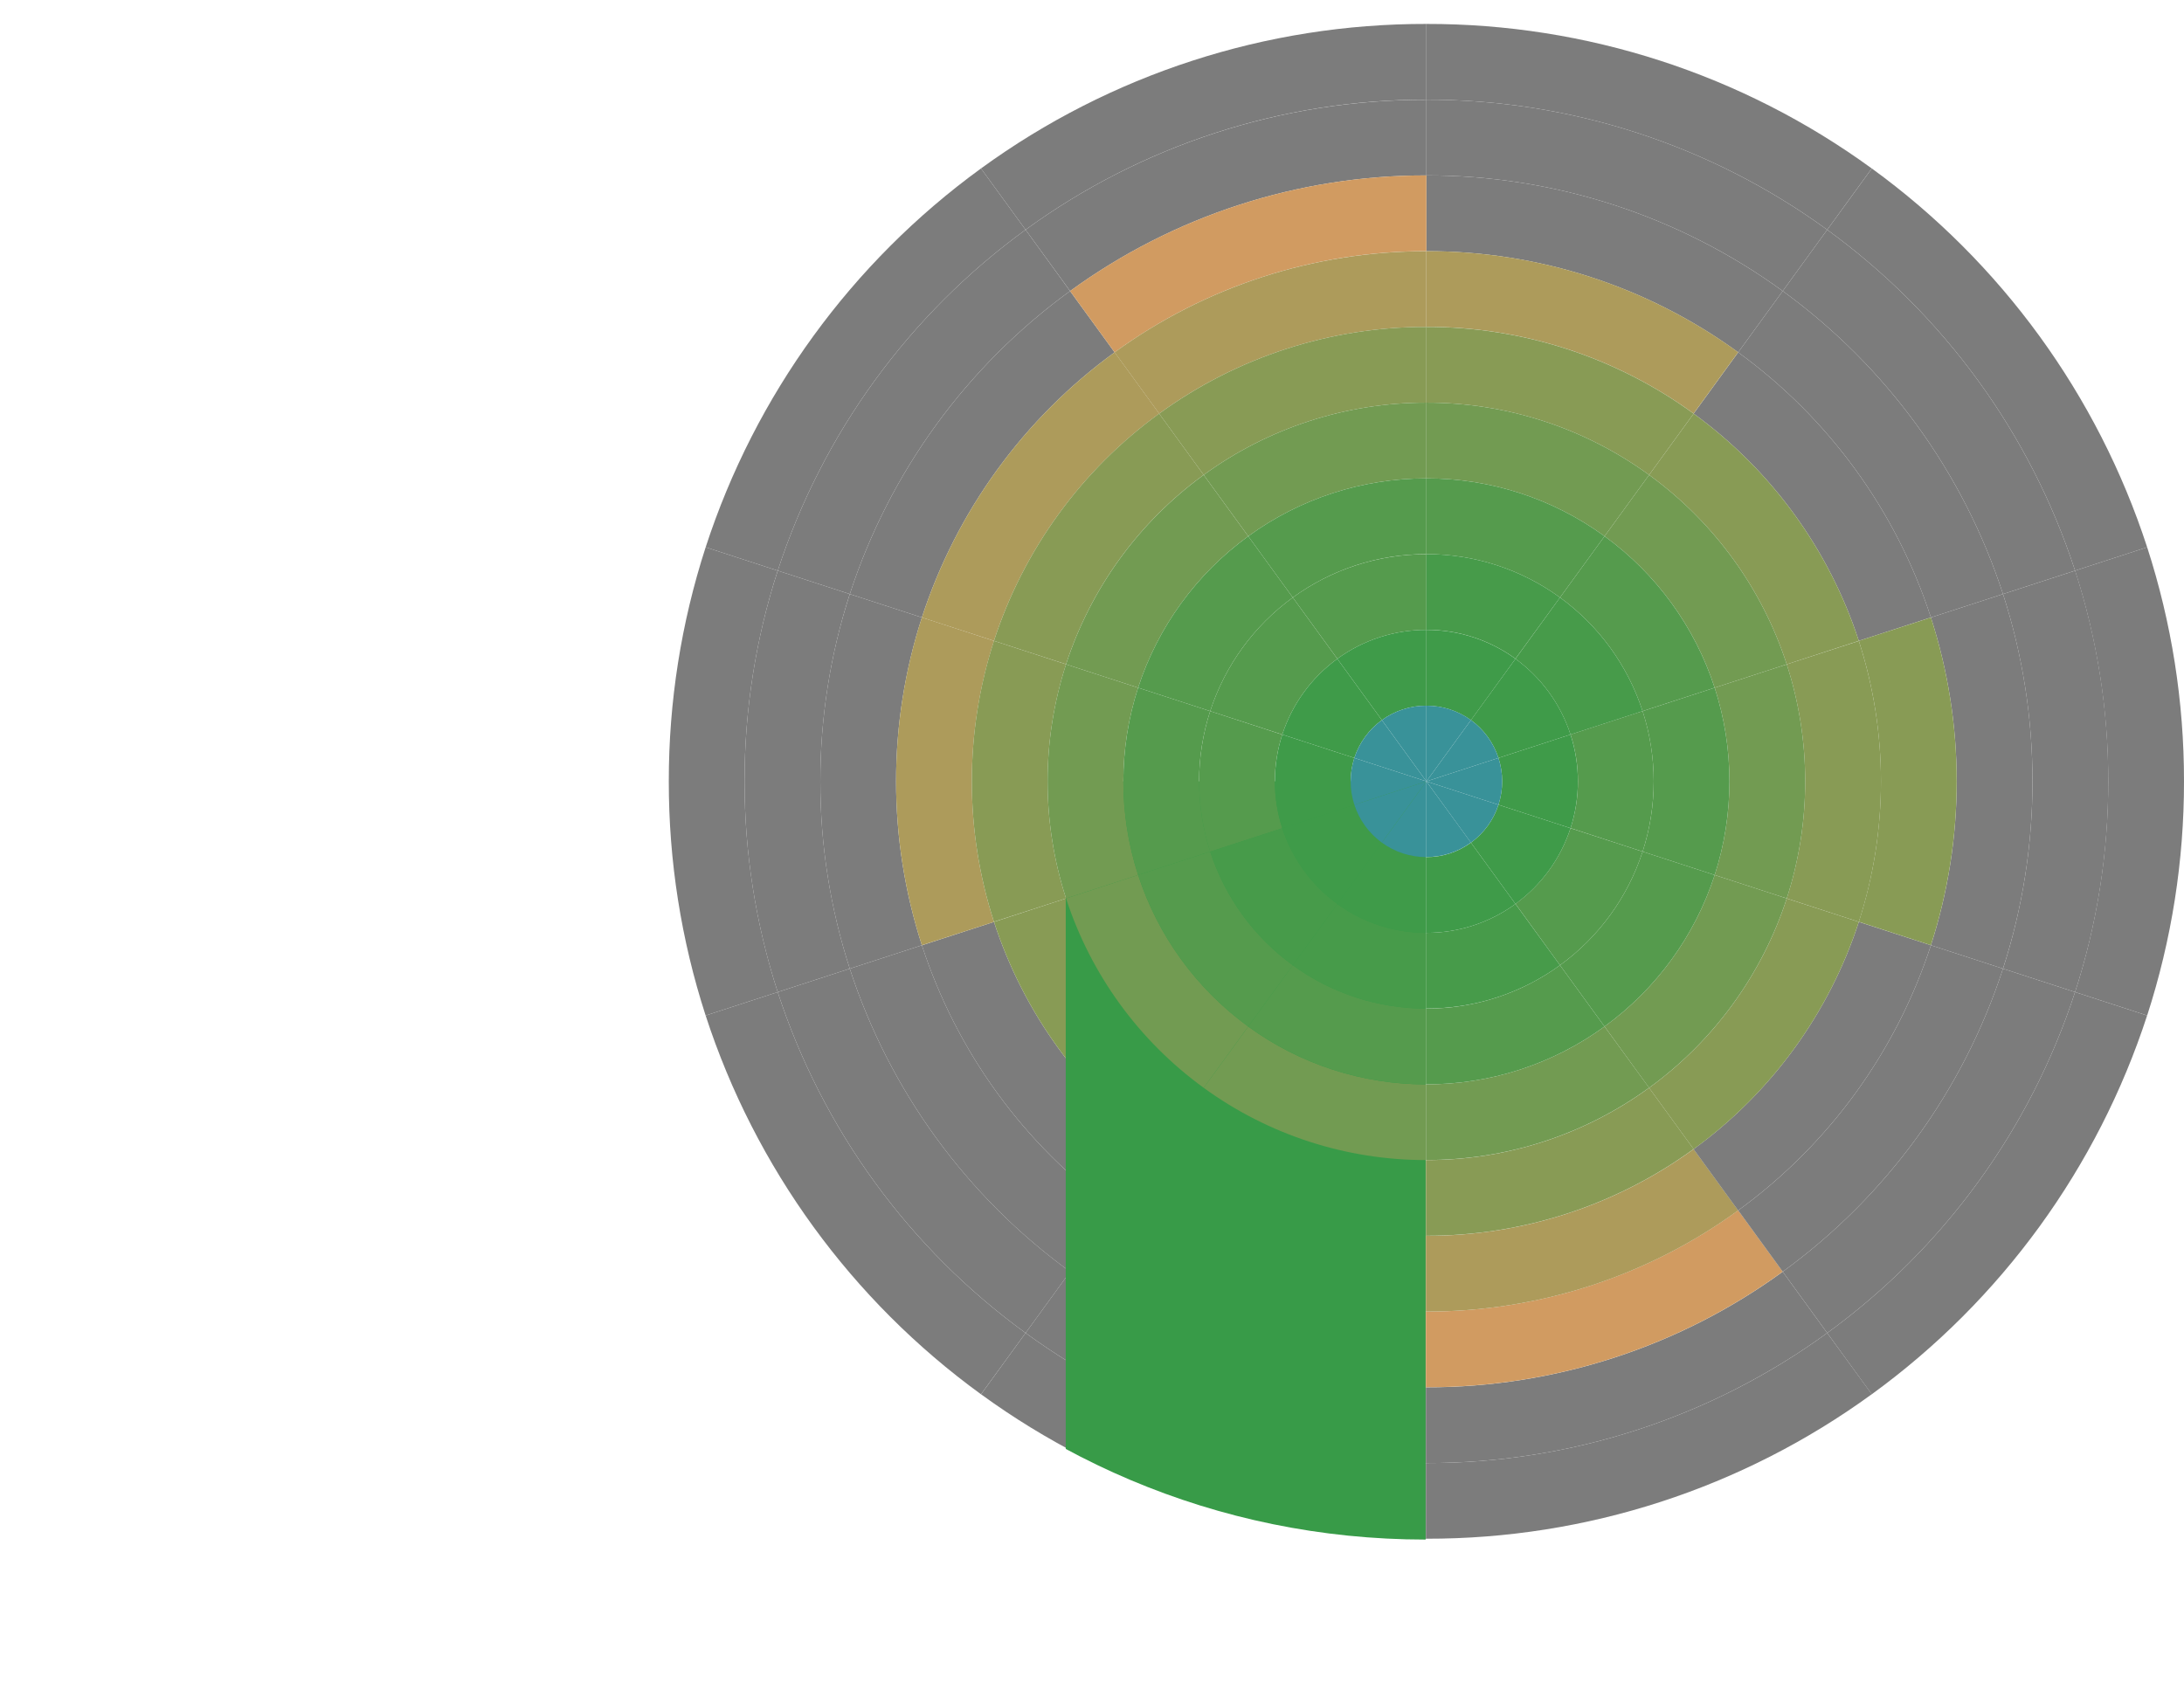
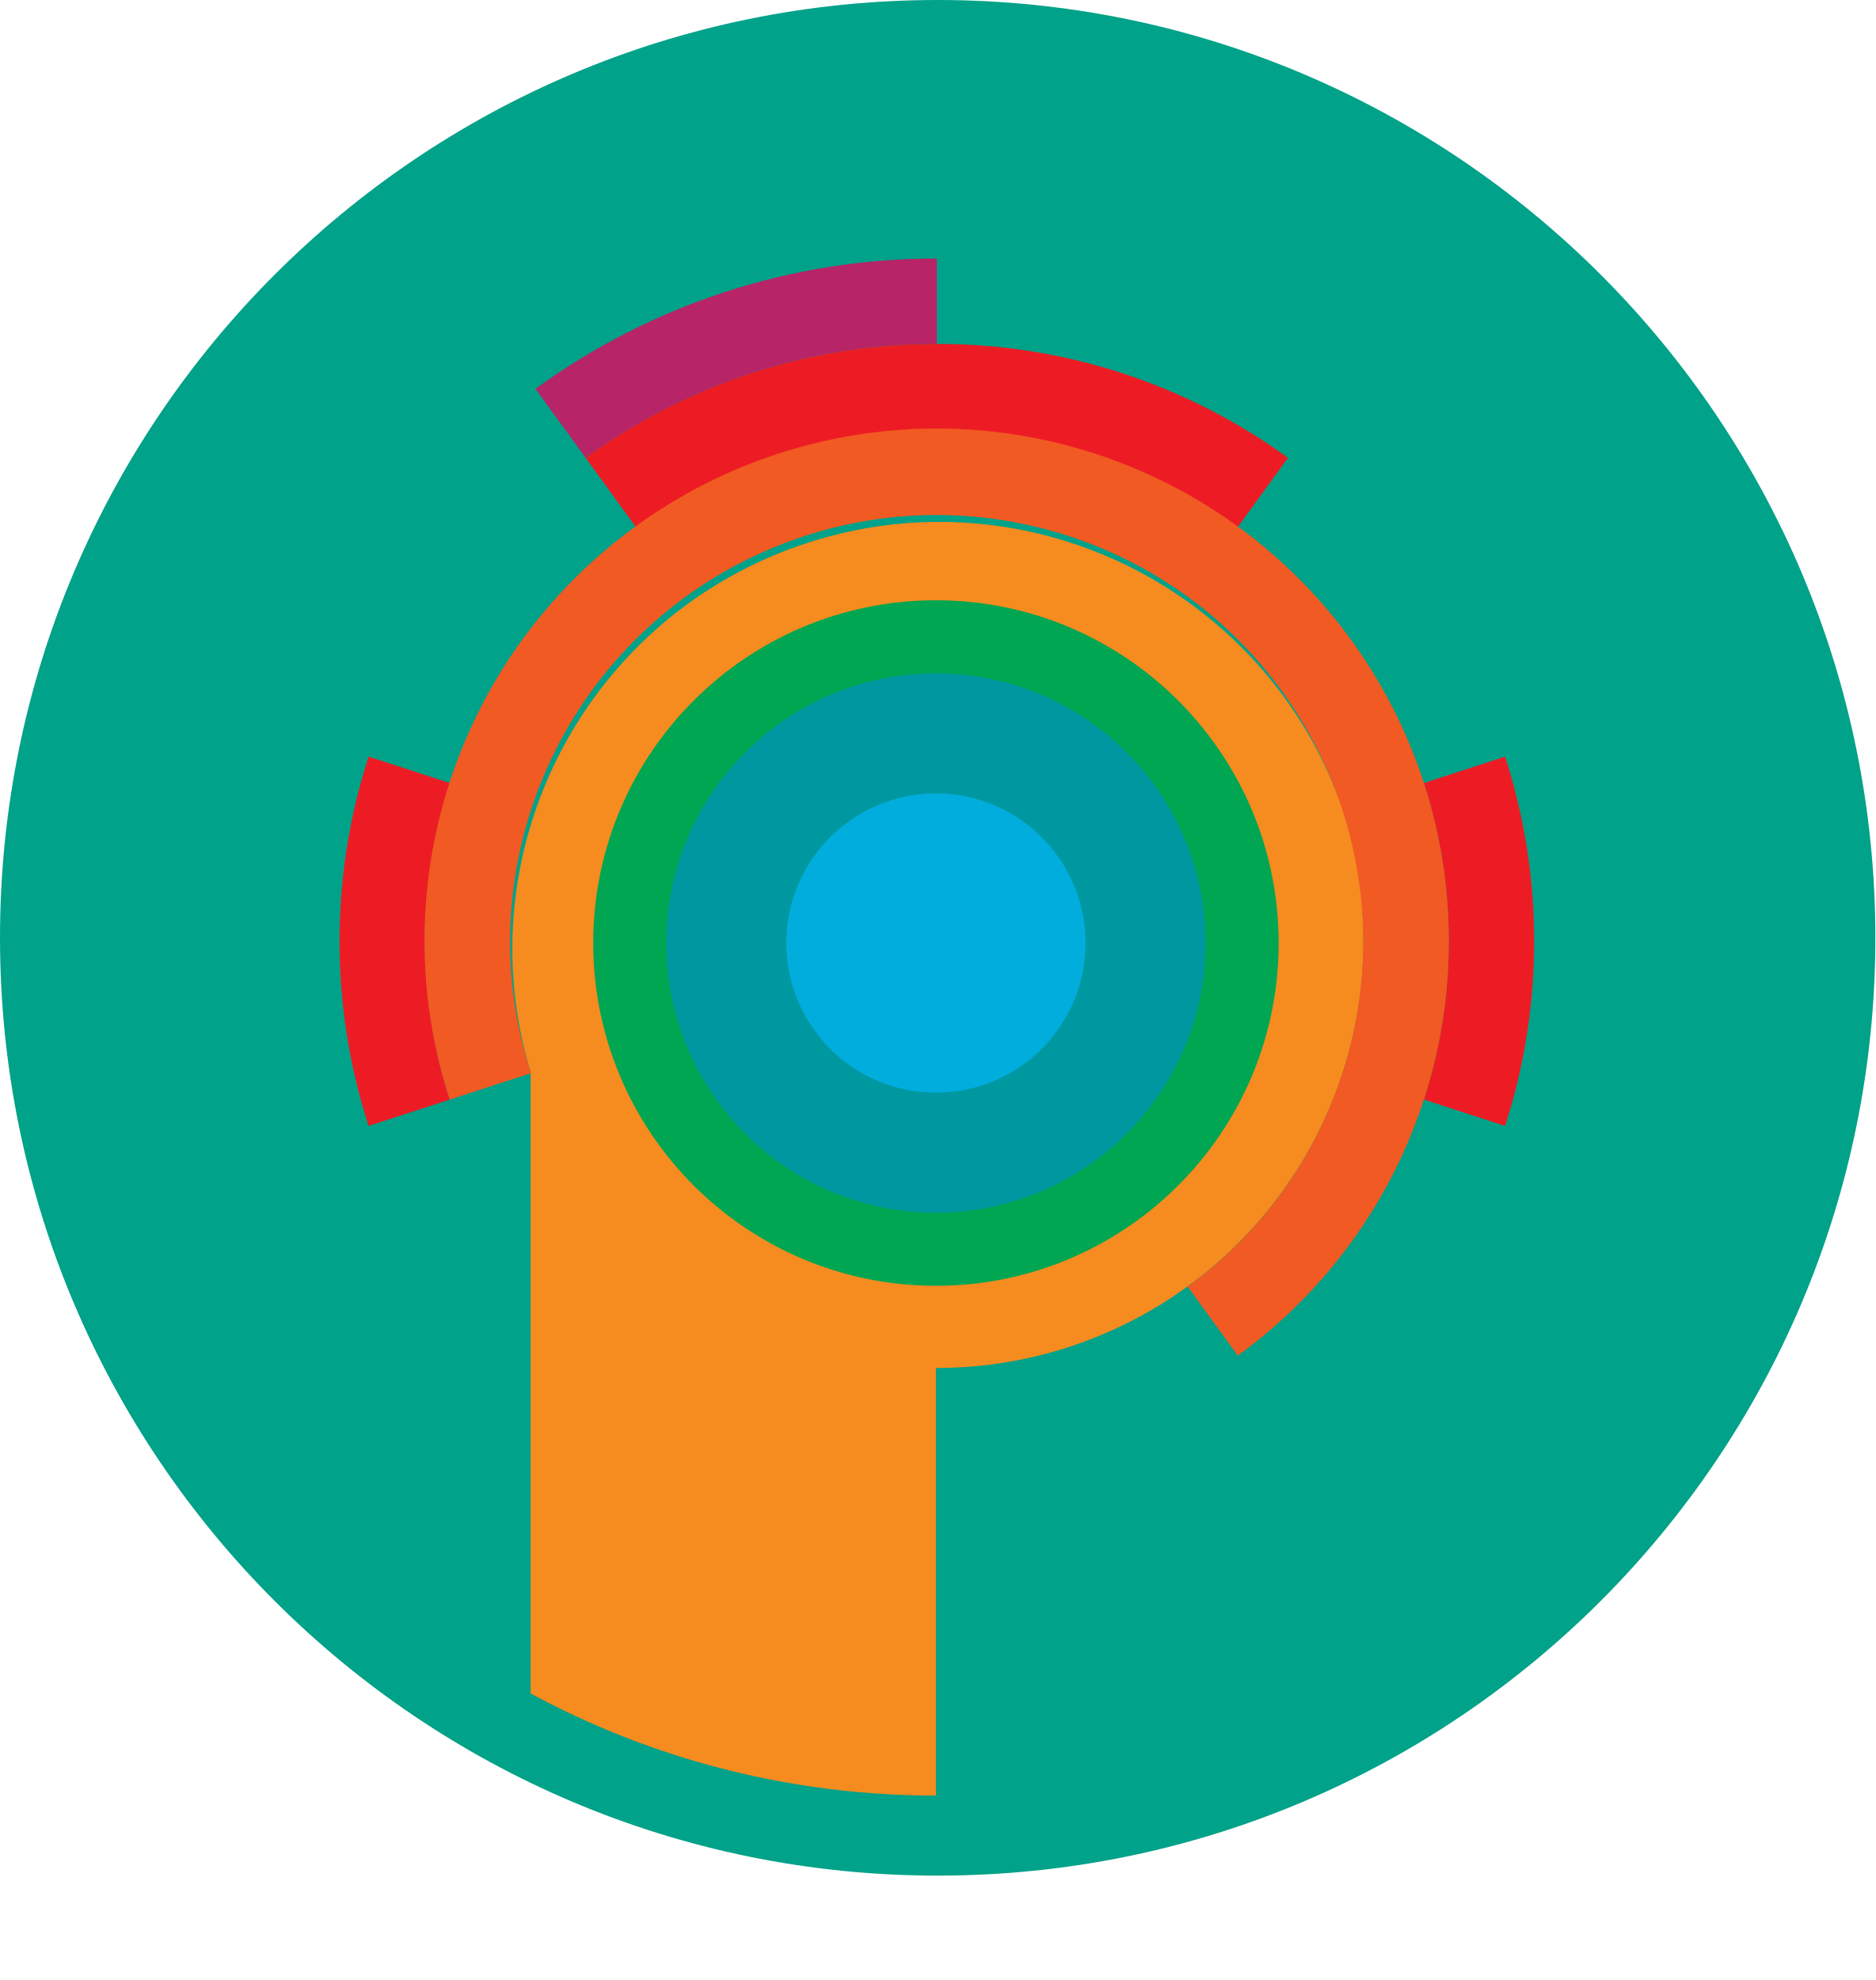
- <svg xmlns="http://www.w3.org/2000/svg" viewBox="0 0 1414 1103">
+ <svg xmlns="http://www.w3.org/2000/svg" viewBox="0 0 826 871.97">
  <defs>
-     <style>.cls-1{fill:none;}.cls-2{fill:#7c7c7c;}.cls-3{fill:#d19b61;}.cls-4{fill:#ad9b5b;}.cls-5{fill:#889b55;}.cls-6{clip-path:url(#clip-path);}.cls-7{fill:#389b48;}.cls-8{fill:#729b52;}.cls-9{fill:#559b4d;}.cls-10{fill:#479b4a;}.cls-11{fill:#3f9b49;}.cls-12{fill:#399299;}.cls-13{fill:#ca9b60;}.cls-14{fill:#c29b5f;}.cls-15{fill:#bb9b5d;}.cls-16{fill:#b49b5c;}.cls-17{fill:#a59b5a;}.cls-18{fill:#9e9b59;}.cls-19{fill:#979b57;}.cls-20{fill:#8f9b56;}.cls-21{fill:#819b54;}.cls-22{fill:#7a9b53;}.cls-23{fill:#6b9b50;}.cls-24{fill:#649b4f;}.cls-25{fill:#5c9b4e;}.cls-26{fill:#4e9b4c;}</style>
-     <clipPath id="clip-path" transform="translate(432 15)">
-       <circle class="cls-1" cx="491" cy="491" r="491" />
+     <style>.cls-1{fill:none;}.cls-2{fill:#00a289;}.cls-3{clip-path:url(#clip-path);}.cls-4{fill:#f68b1f;}.cls-5{fill:#b72467;}.cls-6{fill:#ed1c24;}.cls-7{fill:#f15a22;}.cls-8{fill:#00a651;}.cls-9{fill:#0098a0;}.cls-10{fill:#00addc;}</style>
+     <clipPath id="clip-path">
+       <circle class="cls-1" cx="412.23" cy="414.53" r="376.22" />
    </clipPath>
  </defs>
  <g id="Layer_2" data-name="Layer 2">
    <g id="Layer_1-2" data-name="Layer 1">
-       <path class="cls-2" d="M203.13,887.91,232,848.22A442,442,0,0,1,71.52,627.46L24.85,642.62A491.13,491.13,0,0,0,203.13,887.91Z" transform="translate(432 15)" />
-       <path class="cls-2" d="M24.87,339.38l46.67,15.17A442,442,0,0,1,232,133.78L203.13,94.09A491.09,491.09,0,0,0,24.87,339.38Z" transform="translate(432 15)" />
-       <path class="cls-2" d="M203.13,94.09,232,133.78A439.51,439.51,0,0,1,491.5,49.55V.5A488.43,488.43,0,0,0,203.13,94.09Z" transform="translate(432 15)" />
-       <path class="cls-2" d="M491.5.5V49.55A439.6,439.6,0,0,1,751,133.78l28.84-39.69A488.43,488.43,0,0,0,491.5.5Z" transform="translate(432 15)" />
-       <path class="cls-2" d="M779.87,94.09,751,133.78A442,442,0,0,1,911.48,354.54l46.67-15.16A491.13,491.13,0,0,0,779.87,94.09Z" transform="translate(432 15)" />
-       <path class="cls-2" d="M982,491a490.66,490.66,0,0,0-23.85-151.62l-46.67,15.16a444.17,444.17,0,0,1,0,272.91l46.67,15.17A491,491,0,0,0,982,491Z" transform="translate(432 15)" />
-       <path class="cls-2" d="M958.13,642.62l-46.67-15.17A442,442,0,0,1,751,848.22l28.84,39.69A491.09,491.09,0,0,0,958.13,642.62Z" transform="translate(432 15)" />
-       <path class="cls-2" d="M491.5,932.45v49a488.43,488.43,0,0,0,288.37-93.59L751,848.22A439.51,439.51,0,0,1,491.5,932.45Z" transform="translate(432 15)" />
-       <path class="cls-2" d="M1,491A490.66,490.66,0,0,0,24.85,642.62l46.67-15.16a444.17,444.17,0,0,1,0-272.91L24.87,339.38A491,491,0,0,0,1,491Z" transform="translate(432 15)" />
-       <path class="cls-2" d="M232,848.22l-28.84,39.69A488.43,488.43,0,0,0,491.5,981.5v-49A439.6,439.6,0,0,1,232,848.22Z" transform="translate(432 15)" />
-       <path class="cls-2" d="M260.8,808.53,232,848.22A439.6,439.6,0,0,0,491.5,932.45V883.4A390.85,390.85,0,0,1,260.8,808.53Z" transform="translate(432 15)" />
-       <path class="cls-2" d="M232,848.22l28.83-39.69A392.89,392.89,0,0,1,118.18,612.3L71.52,627.46A442,442,0,0,0,232,848.22Z" transform="translate(432 15)" />
-       <path class="cls-2" d="M50.05,491A441.67,441.67,0,0,0,71.52,627.46l46.66-15.16a394.89,394.89,0,0,1,0-242.59L71.54,354.55A441.62,441.62,0,0,0,50.05,491Z" transform="translate(432 15)" />
-       <path class="cls-2" d="M71.54,354.55l46.66,15.16A392.88,392.88,0,0,1,260.8,173.47L232,133.78A442,442,0,0,0,71.54,354.55Z" transform="translate(432 15)" />
-       <path class="cls-2" d="M232,133.78l28.83,39.69A390.73,390.73,0,0,1,491.5,98.6v-49A439.51,439.51,0,0,0,232,133.78Z" transform="translate(432 15)" />
-       <path class="cls-2" d="M491.5,49.55V98.6a390.85,390.85,0,0,1,230.7,74.87L751,133.78A439.6,439.6,0,0,0,491.5,49.55Z" transform="translate(432 15)" />
-       <path class="cls-2" d="M933,491a441.67,441.67,0,0,0-21.47-136.46L864.82,369.7a394.89,394.89,0,0,1,0,242.59l46.66,15.16A441.62,441.62,0,0,0,933,491Z" transform="translate(432 15)" />
-       <path class="cls-2" d="M911.46,627.45,864.8,612.29A392.88,392.88,0,0,1,722.2,808.53L751,848.22A442,442,0,0,0,911.46,627.45Z" transform="translate(432 15)" />
-       <path class="cls-2" d="M491.5,883.4v49.05A439.51,439.51,0,0,0,751,848.22L722.2,808.53A390.73,390.73,0,0,1,491.5,883.4Z" transform="translate(432 15)" />
-       <path class="cls-2" d="M751,133.78,722.2,173.47A392.89,392.89,0,0,1,864.82,369.7l46.66-15.16A442,442,0,0,0,751,133.78Z" transform="translate(432 15)" />
-       <path class="cls-2" d="M260.8,808.53l28.84-39.69A343.79,343.79,0,0,1,164.87,597.13L118.18,612.3A392.89,392.89,0,0,0,260.8,808.53Z" transform="translate(432 15)" />
-       <path class="cls-2" d="M99.1,491a392.68,392.68,0,0,0,19.08,121.3l46.69-15.17a345.29,345.29,0,0,1,0-212.26L118.2,369.71A392.62,392.62,0,0,0,99.1,491Z" transform="translate(432 15)" />
-       <path class="cls-2" d="M118.2,369.71l46.66,15.16A343.77,343.77,0,0,1,289.64,213.16L260.8,173.47A392.88,392.88,0,0,0,118.2,369.71Z" transform="translate(432 15)" />
-       <path class="cls-2" d="M491.5,98.6v49.05a341.93,341.93,0,0,1,201.86,65.51l28.84-39.69A390.85,390.85,0,0,0,491.5,98.6Z" transform="translate(432 15)" />
-       <path class="cls-2" d="M722.2,173.47l-28.84,39.69A343.79,343.79,0,0,1,818.13,384.87l46.69-15.17A392.89,392.89,0,0,0,722.2,173.47Z" transform="translate(432 15)" />
-       <path class="cls-2" d="M883.9,491a392.68,392.68,0,0,0-19.08-121.3l-46.69,15.17a345.29,345.29,0,0,1,0,212.26l46.66,15.16A392.62,392.62,0,0,0,883.9,491Z" transform="translate(432 15)" />
-       <path class="cls-3" d="M491.5,834.35v49a390.73,390.73,0,0,0,230.7-74.87l-28.84-39.69A341.93,341.93,0,0,1,491.5,834.35Z" transform="translate(432 15)" />
-       <path class="cls-2" d="M864.8,612.29l-46.66-15.16A343.77,343.77,0,0,1,693.36,768.84l28.84,39.69A392.88,392.88,0,0,0,864.8,612.29Z" transform="translate(432 15)" />
-       <path class="cls-3" d="M289.64,768.84,260.8,808.53A390.85,390.85,0,0,0,491.5,883.4v-49A341.93,341.93,0,0,1,289.64,768.84Z" transform="translate(432 15)" />
-       <path class="cls-2" d="M289.64,768.84l28.84-39.69A294.61,294.61,0,0,1,211.54,582l-46.67,15.16A343.79,343.79,0,0,0,289.64,768.84Z" transform="translate(432 15)" />
-       <path class="cls-4" d="M164.86,384.87,211.52,400a294.59,294.59,0,0,1,107-147.17l-28.84-39.7A343.77,343.77,0,0,0,164.86,384.87Z" transform="translate(432 15)" />
-       <path class="cls-2" d="M693.36,213.16l-28.84,39.69A294.61,294.61,0,0,1,771.46,400l46.67-15.16A343.79,343.79,0,0,0,693.36,213.16Z" transform="translate(432 15)" />
-       <path class="cls-4" d="M491.5,785.3v49.05a341.93,341.93,0,0,0,201.86-65.51l-28.84-39.7A293,293,0,0,1,491.5,785.3Z" transform="translate(432 15)" />
-       <path class="cls-2" d="M818.14,597.13,771.48,582a294.59,294.59,0,0,1-107,147.17l28.84,39.7A343.77,343.77,0,0,0,818.14,597.13Z" transform="translate(432 15)" />
-       <path class="cls-4" d="M318.48,729.15l-28.84,39.69A341.93,341.93,0,0,0,491.5,834.35V785.3A293.1,293.1,0,0,1,318.48,729.15Z" transform="translate(432 15)" />
-       <path class="cls-5" d="M318.48,729.15l28.83-39.7A245.45,245.45,0,0,1,258.2,566.8L211.54,582A294.61,294.61,0,0,0,318.48,729.15Z" transform="translate(432 15)" />
-       <path class="cls-5" d="M635.69,689.45a244.17,244.17,0,0,1-144.19,46.8v49a293,293,0,0,0,173-56.16Z" transform="translate(432 15)" />
-       <path class="cls-5" d="M347.31,689.45l-28.83,39.7a293.1,293.1,0,0,0,173,56.15v-49A244.24,244.24,0,0,1,347.31,689.45Z" transform="translate(432 15)" />
-       <g class="cls-6">
-         <rect class="cls-7" x="690" y="506" width="233" height="597" />
-         <path class="cls-3" d="M260.8,173.47l28.84,39.69A341.93,341.93,0,0,1,491.5,147.65V98.6A390.73,390.73,0,0,0,260.8,173.47Z" transform="translate(432 15)" />
-         <path class="cls-4" d="M211.52,400l-46.66-15.16a345.29,345.29,0,0,0,0,212.26L211.54,582a295.91,295.91,0,0,1,0-181.94Z" transform="translate(432 15)" />
-         <path class="cls-4" d="M289.64,213.16l28.84,39.7a293,293,0,0,1,173-56.16v-49A341.93,341.93,0,0,0,289.64,213.16Z" transform="translate(432 15)" />
-         <path class="cls-4" d="M491.5,147.65v49a293.1,293.1,0,0,1,173,56.15l28.84-39.69A341.93,341.93,0,0,0,491.5,147.65Z" transform="translate(432 15)" />
-         <path class="cls-5" d="M818.13,384.87,771.46,400a295.91,295.91,0,0,1,0,181.94l46.66,15.16a345.29,345.29,0,0,0,0-212.26Z" transform="translate(432 15)" />
-         <path class="cls-5" d="M258.19,415.19,211.52,400a295.91,295.91,0,0,0,0,181.94L258.2,566.8a246.51,246.51,0,0,1,0-151.61Z" transform="translate(432 15)" />
-         <path class="cls-5" d="M211.52,400l46.67,15.16a245.55,245.55,0,0,1,89.12-122.64l-28.83-39.69A294.59,294.59,0,0,0,211.52,400Z" transform="translate(432 15)" />
-         <path class="cls-5" d="M318.48,252.86l28.83,39.69a244.17,244.17,0,0,1,144.19-46.8V196.7A293,293,0,0,0,318.48,252.86Z" transform="translate(432 15)" />
-         <path class="cls-5" d="M491.5,196.7v49.05a244.24,244.24,0,0,1,144.19,46.8l28.83-39.7A293.1,293.1,0,0,0,491.5,196.7Z" transform="translate(432 15)" />
-         <path class="cls-5" d="M664.52,252.85l-28.83,39.7A245.41,245.41,0,0,1,724.8,415.2L771.46,400A294.61,294.61,0,0,0,664.52,252.85Z" transform="translate(432 15)" />
-         <path class="cls-5" d="M771.48,582l-46.67-15.16a245.55,245.55,0,0,1-89.12,122.64l28.83,39.69A294.59,294.59,0,0,0,771.48,582Z" transform="translate(432 15)" />
-         <path class="cls-5" d="M724.81,566.81,771.48,582a295.91,295.91,0,0,0,0-181.94L724.8,415.2a246.51,246.51,0,0,1,0,151.61Z" transform="translate(432 15)" />
-         <path class="cls-8" d="M347.31,689.45a244.24,244.24,0,0,0,144.19,46.8v-49a195.36,195.36,0,0,1-115.35-37.44Z" transform="translate(432 15)" />
-         <path class="cls-8" d="M347.31,689.45l28.84-39.69a196.4,196.4,0,0,1-71.29-98.12L258.2,566.8A245.45,245.45,0,0,0,347.31,689.45Z" transform="translate(432 15)" />
-         <path class="cls-8" d="M304.85,430.35l-46.66-15.16a246.51,246.51,0,0,0,0,151.61l46.66-15.16a197.23,197.23,0,0,1,0-121.29Z" transform="translate(432 15)" />
-         <path class="cls-8" d="M258.19,415.19l46.66,15.16a196.38,196.38,0,0,1,71.31-98.1l-28.85-39.7A245.55,245.55,0,0,0,258.19,415.19Z" transform="translate(432 15)" />
-         <path class="cls-8" d="M347.31,292.55l28.85,39.7A195.31,195.31,0,0,1,491.5,294.8V245.75A244.17,244.17,0,0,0,347.31,292.55Z" transform="translate(432 15)" />
-         <path class="cls-8" d="M635.69,292.55a244.24,244.24,0,0,0-144.19-46.8V294.8a195.36,195.36,0,0,1,115.35,37.44Z" transform="translate(432 15)" />
-         <path class="cls-8" d="M635.69,292.55l-28.84,39.69a196.4,196.4,0,0,1,71.29,98.12L724.8,415.2A245.41,245.41,0,0,0,635.69,292.55Z" transform="translate(432 15)" />
-         <path class="cls-8" d="M678.15,551.65l46.66,15.16a246.51,246.51,0,0,0,0-151.61l-46.66,15.16a197.23,197.23,0,0,1,0,121.29Z" transform="translate(432 15)" />
-         <path class="cls-8" d="M724.81,566.81l-46.66-15.16a196.38,196.38,0,0,1-71.31,98.1l28.85,39.7A245.55,245.55,0,0,0,724.81,566.81Z" transform="translate(432 15)" />
-         <path class="cls-8" d="M606.84,649.75A195.31,195.31,0,0,1,491.5,687.2v49a244.17,244.17,0,0,0,144.19-46.8Z" transform="translate(432 15)" />
-         <path class="cls-9" d="M376.15,649.76A195.36,195.36,0,0,0,491.5,687.2V638.15A146.51,146.51,0,0,1,405,610.07Z" transform="translate(432 15)" />
-         <path class="cls-9" d="M351.51,445.52l-46.66-15.17a197.23,197.23,0,0,0,0,121.29l46.66-15.16a147.93,147.93,0,0,1,0-91Z" transform="translate(432 15)" />
-         <path class="cls-9" d="M304.85,430.35l46.66,15.17A147.34,147.34,0,0,1,405,371.94l-28.83-39.69A196.38,196.38,0,0,0,304.85,430.35Z" transform="translate(432 15)" />
-         <path class="cls-9" d="M376.16,332.25,405,371.94a146.54,146.54,0,0,1,86.51-28.09V294.8A195.31,195.31,0,0,0,376.16,332.25Z" transform="translate(432 15)" />
-         <path class="cls-9" d="M606.85,332.24A195.36,195.36,0,0,0,491.5,294.8v49.05A146.51,146.51,0,0,1,578,371.93Z" transform="translate(432 15)" />
-         <path class="cls-9" d="M606.85,332.24,578,371.93a147.29,147.29,0,0,1,53.47,73.59l46.66-15.16A196.4,196.4,0,0,0,606.85,332.24Z" transform="translate(432 15)" />
-         <path class="cls-9" d="M631.49,536.48l46.66,15.17a197.23,197.23,0,0,0,0-121.29l-46.66,15.16a147.93,147.93,0,0,1,0,91Z" transform="translate(432 15)" />
-         <path class="cls-9" d="M678.15,551.65l-46.66-15.17A147.34,147.34,0,0,1,578,610.06l28.83,39.69A196.38,196.38,0,0,0,678.15,551.65Z" transform="translate(432 15)" />
-         <path class="cls-9" d="M578,610.06a146.54,146.54,0,0,1-86.51,28.09V687.2a195.31,195.31,0,0,0,115.34-37.45Z" transform="translate(432 15)" />
-         <path class="cls-9" d="M376.15,649.76,405,610.07a147.29,147.29,0,0,1-53.47-73.59l-46.66,15.16A196.4,196.4,0,0,0,376.15,649.76Z" transform="translate(432 15)" />
-         <path class="cls-10" d="M405,610.07a146.51,146.51,0,0,0,86.51,28.08v-49a97.71,97.71,0,0,1-57.67-18.73Z" transform="translate(432 15)" />
-         <path class="cls-9" d="M351.51,445.52a147.93,147.93,0,0,0,0,91l46.66-15.16a98.45,98.45,0,0,1,0-60.64Z" transform="translate(432 15)" />
-         <path class="cls-9" d="M351.51,445.52l46.68,15.16a98.24,98.24,0,0,1,35.64-49.05L405,371.94A147.34,147.34,0,0,0,351.51,445.52Z" transform="translate(432 15)" />
-         <path class="cls-9" d="M405,371.94l28.84,39.69A97.62,97.62,0,0,1,491.5,392.9v-49A146.54,146.54,0,0,0,405,371.94Z" transform="translate(432 15)" />
-         <path class="cls-10" d="M578,371.93a146.51,146.51,0,0,0-86.51-28.08v49a97.71,97.71,0,0,1,57.67,18.73Z" transform="translate(432 15)" />
-         <path class="cls-9" d="M631.49,536.48a147.93,147.93,0,0,0,0-91l-46.66,15.16a98.45,98.45,0,0,1,0,60.64Z" transform="translate(432 15)" />
-         <path class="cls-9" d="M631.49,536.48l-46.68-15.16a98.24,98.24,0,0,1-35.64,49L578,610.06A147.34,147.34,0,0,0,631.49,536.48Z" transform="translate(432 15)" />
-         <path class="cls-10" d="M549.17,570.37A97.62,97.62,0,0,1,491.5,589.1v49A146.54,146.54,0,0,0,578,610.06Z" transform="translate(432 15)" />
-         <path class="cls-10" d="M578,371.93l-28.84,39.7a98.26,98.26,0,0,1,35.65,49.05l46.66-15.16A147.29,147.29,0,0,0,578,371.93Z" transform="translate(432 15)" />
-         <path class="cls-10" d="M405,610.07l28.84-39.7a98.26,98.26,0,0,1-35.65-49l-46.66,15.16A147.29,147.29,0,0,0,405,610.07Z" transform="translate(432 15)" />
-         <path class="cls-11" d="M433.83,570.37A97.71,97.71,0,0,0,491.5,589.1V540.05a48.81,48.81,0,0,1-28.83-9.37Z" transform="translate(432 15)" />
-         <path class="cls-11" d="M398.19,460.68l46.65,15.16a49.1,49.1,0,0,1,17.83-24.52l-28.84-39.69A98.24,98.24,0,0,0,398.19,460.68Z" transform="translate(432 15)" />
-         <path class="cls-11" d="M433.83,411.63l28.84,39.69A48.81,48.81,0,0,1,491.5,442V392.9A97.62,97.62,0,0,0,433.83,411.63Z" transform="translate(432 15)" />
-         <path class="cls-11" d="M549.17,411.63A97.71,97.71,0,0,0,491.5,392.9V442a48.81,48.81,0,0,1,28.83,9.37Z" transform="translate(432 15)" />
-         <path class="cls-11" d="M549.17,411.63l-28.84,39.69a49.08,49.08,0,0,1,17.82,24.52l46.67-15.16A98.26,98.26,0,0,0,549.17,411.63Z" transform="translate(432 15)" />
-         <path class="cls-11" d="M538.16,506.16l46.65,15.16a98.45,98.45,0,0,0,0-60.64l-46.67,15.16a49.18,49.18,0,0,1,0,30.32Z" transform="translate(432 15)" />
-         <path class="cls-11" d="M584.81,521.32l-46.65-15.16a49.1,49.1,0,0,1-17.83,24.52l28.84,39.69A98.24,98.24,0,0,0,584.81,521.32Z" transform="translate(432 15)" />
-         <path class="cls-11" d="M520.33,530.68a48.81,48.81,0,0,1-28.83,9.37V589.1a97.62,97.62,0,0,0,57.67-18.73Z" transform="translate(432 15)" />
-         <path class="cls-11" d="M444.84,475.84l-46.65-15.16a98.45,98.45,0,0,0,0,60.64l46.67-15.16a49.18,49.18,0,0,1,0-30.32Z" transform="translate(432 15)" />
-         <path class="cls-11" d="M433.83,570.37l28.84-39.69a49.08,49.08,0,0,1-17.82-24.52l-46.67,15.16A98.26,98.26,0,0,0,433.83,570.37Z" transform="translate(432 15)" />
-         <path class="cls-12" d="M462.67,530.68a48.81,48.81,0,0,0,28.83,9.37V491Z" transform="translate(432 15)" />
-         <path class="cls-12" d="M462.67,530.68,491.5,491l-46.65,15.16A49.08,49.08,0,0,0,462.67,530.68Z" transform="translate(432 15)" />
-         <path class="cls-12" d="M462.67,451.32,491.5,491V442A48.81,48.81,0,0,0,462.67,451.32Z" transform="translate(432 15)" />
-         <path class="cls-12" d="M491.5,442V491l28.83-39.68A48.81,48.81,0,0,0,491.5,442Z" transform="translate(432 15)" />
-         <path class="cls-12" d="M520.33,451.32,491.5,491l46.65-15.16A49.08,49.08,0,0,0,520.33,451.32Z" transform="translate(432 15)" />
-         <path class="cls-12" d="M538.16,506.16,491.5,491l28.83,39.68A49.1,49.1,0,0,0,538.16,506.16Z" transform="translate(432 15)" />
-         <path class="cls-12" d="M491.5,491v49a48.81,48.81,0,0,0,28.83-9.37Z" transform="translate(432 15)" />
-         <path class="cls-12" d="M540.55,491a49,49,0,0,0-2.4-15.16L491.5,491l46.66,15.16A49.3,49.3,0,0,0,540.55,491Z" transform="translate(432 15)" />
-         <path class="cls-12" d="M444.84,475.84,491.5,491l-28.83-39.68A49.1,49.1,0,0,0,444.84,475.84Z" transform="translate(432 15)" />
-         <path class="cls-12" d="M442.45,491a49,49,0,0,0,2.4,15.16L491.5,491l-46.66-15.16A49.3,49.3,0,0,0,442.45,491Z" transform="translate(432 15)" />
-         <rect class="cls-3" width="214" height="30" />
-         <rect class="cls-13" y="45.86" width="215.43" height="30.19" />
-         <rect class="cls-14" y="91.71" width="216.86" height="30.38" />
-         <rect class="cls-15" y="137.57" width="218.29" height="30.57" />
-         <rect class="cls-16" y="183.43" width="219.71" height="30.76" />
-         <rect class="cls-4" y="229.29" width="221.14" height="30.95" />
-         <rect class="cls-17" y="275.14" width="222.57" height="31.14" />
-         <rect class="cls-18" y="321" width="224" height="31.33" />
-         <rect class="cls-19" y="366.86" width="225.43" height="31.52" />
-         <rect class="cls-20" y="412.71" width="226.86" height="31.71" />
-         <rect class="cls-5" y="458.57" width="228.29" height="31.9" />
-         <rect class="cls-21" y="504.43" width="229.71" height="32.1" />
-         <rect class="cls-22" y="550.29" width="231.14" height="32.29" />
-         <rect class="cls-8" y="596.14" width="232.57" height="32.48" />
-         <rect class="cls-23" y="642" width="234" height="32.67" />
-         <rect class="cls-24" y="687.86" width="235.43" height="32.86" />
-         <rect class="cls-25" y="733.71" width="236.86" height="33.05" />
-         <rect class="cls-9" y="779.57" width="238.29" height="33.24" />
-         <rect class="cls-26" y="825.43" width="239.71" height="33.43" />
-         <rect class="cls-10" y="871.29" width="241.14" height="33.62" />
-         <rect class="cls-11" y="917.14" width="242.57" height="33.81" />
-         <rect class="cls-7" y="963" width="244" height="34" />
+       <circle class="cls-2" cx="413" cy="413" r="413" />
+       <g class="cls-3">
+         <path class="cls-4" d="M591.38,356.45A188,188,0,0,0,233.7,472.14l.15.47-.15.06V872H412.23V602.45H413a188,188,0,0,0,178.38-246ZM413,415.06l-.38-.53-.39.53v-.53H413Z" />
+         <path class="cls-5" d="M412.62,113.86v37.59a262,262,0,0,0-154.68,50.19l-22.09-30.41A299.4,299.4,0,0,1,412.62,113.86Z" />
+         <path class="cls-6" d="M675.7,414.53a263.24,263.24,0,0,1-12.8,81.32l-35.75-11.61a226.75,226.75,0,0,0,0-139.41l35.76-11.62A263.29,263.29,0,0,1,675.7,414.53Z" />
+         <path class="cls-6" d="M187.11,414.53a225.57,225.57,0,0,0,11,69.71l-35.76,11.61a264.62,264.62,0,0,1,0-162.64l35.76,11.62A225.75,225.75,0,0,0,187.11,414.53Z" />
+         <path class="cls-6" d="M412.62,151.45a262,262,0,0,1,154.67,50.19l-22.1,30.41a225.77,225.77,0,0,0-265.15,0l-22.1-30.42A262,262,0,0,1,412.62,151.45Z" />
+         <path class="cls-7" d="M638.12,414.53A225,225,0,0,1,545.19,597L523.1,566.59a187.86,187.86,0,1,0-289.4-94.45v.53l-35.6,11.57a225.56,225.56,0,1,1,440-69.71Z" />
+         <circle class="cls-8" cx="412.23" cy="415.3" r="150.95" />
+         <circle class="cls-9" cx="412.23" cy="415.3" r="118.77" />
+         <circle class="cls-10" cx="412.23" cy="415.3" r="65.9" />
      </g>
    </g>
  </g>
</svg>
